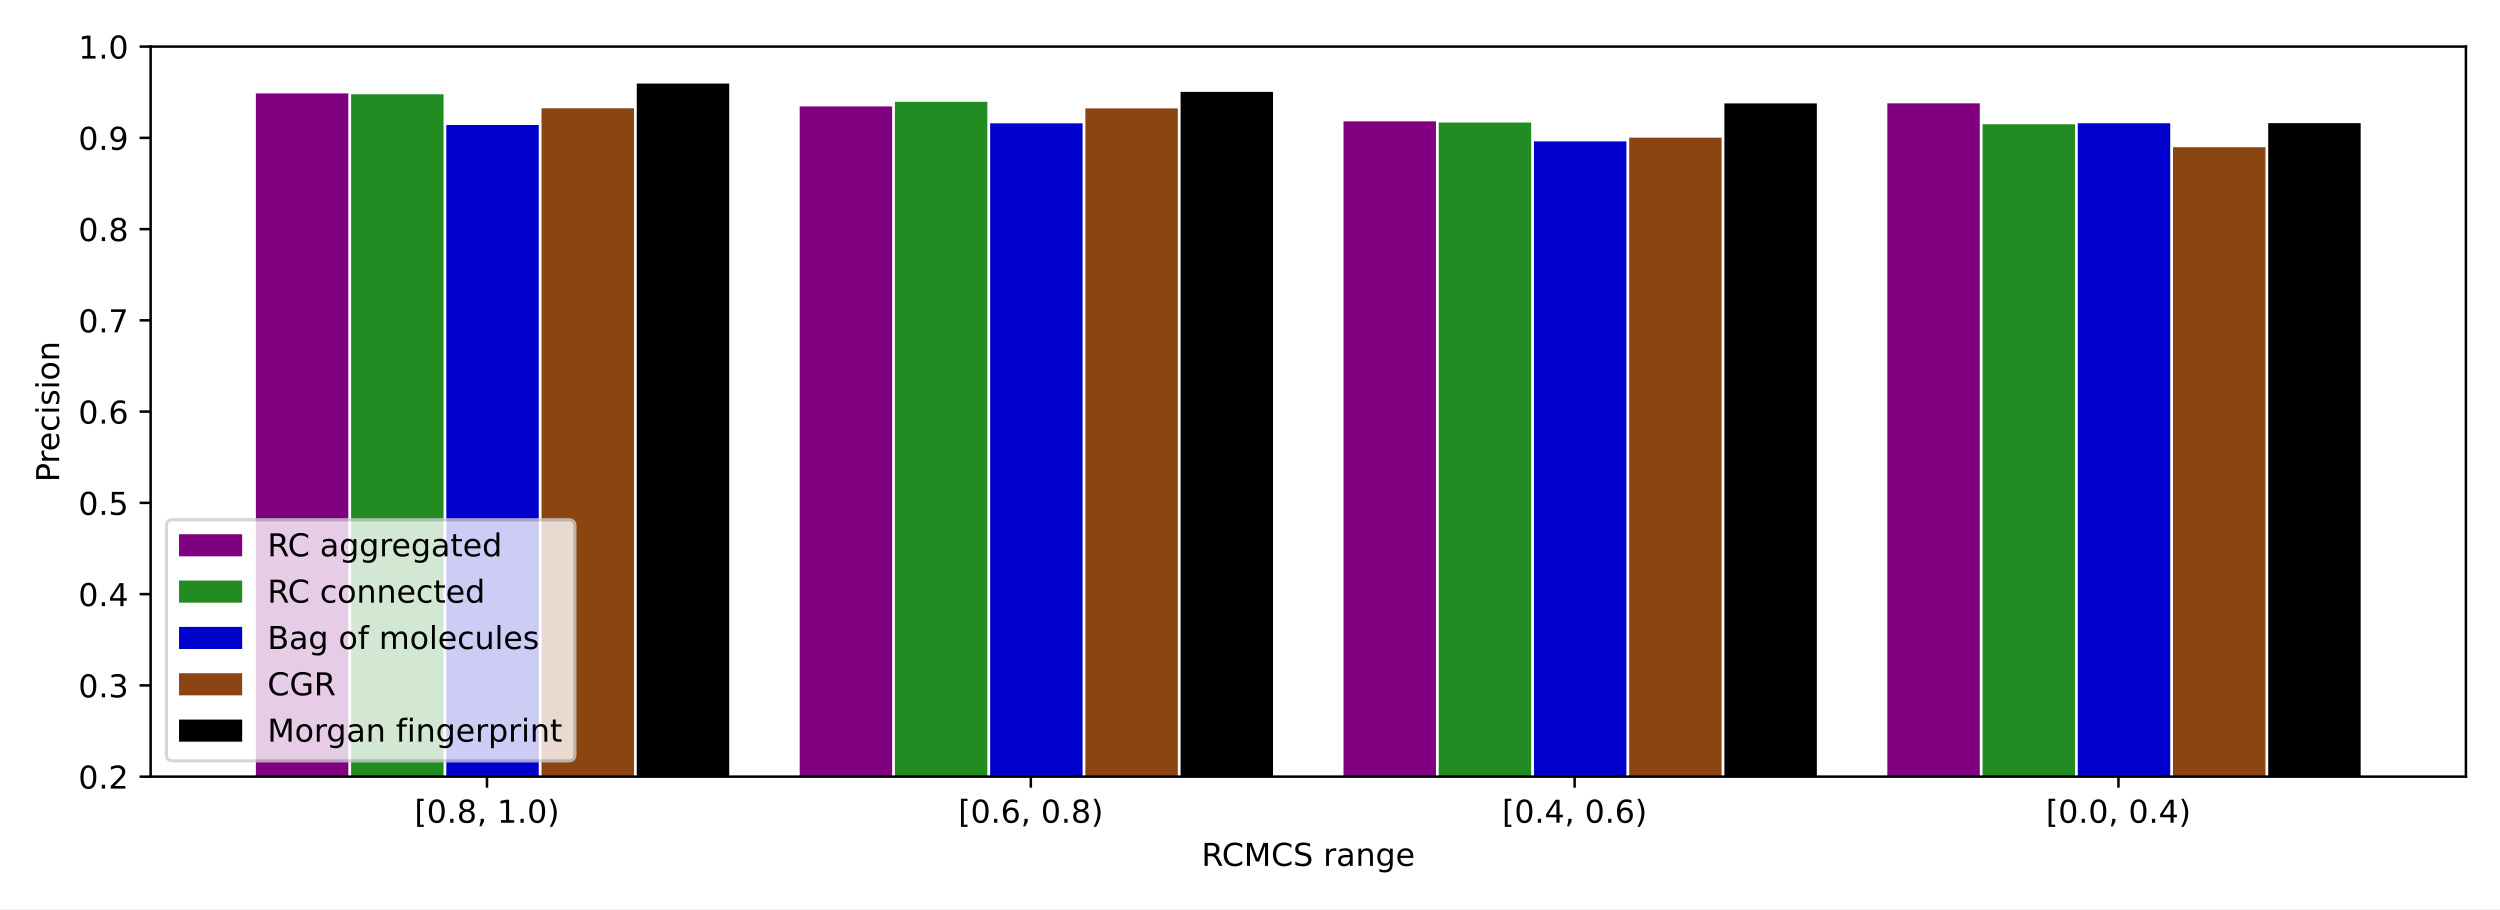
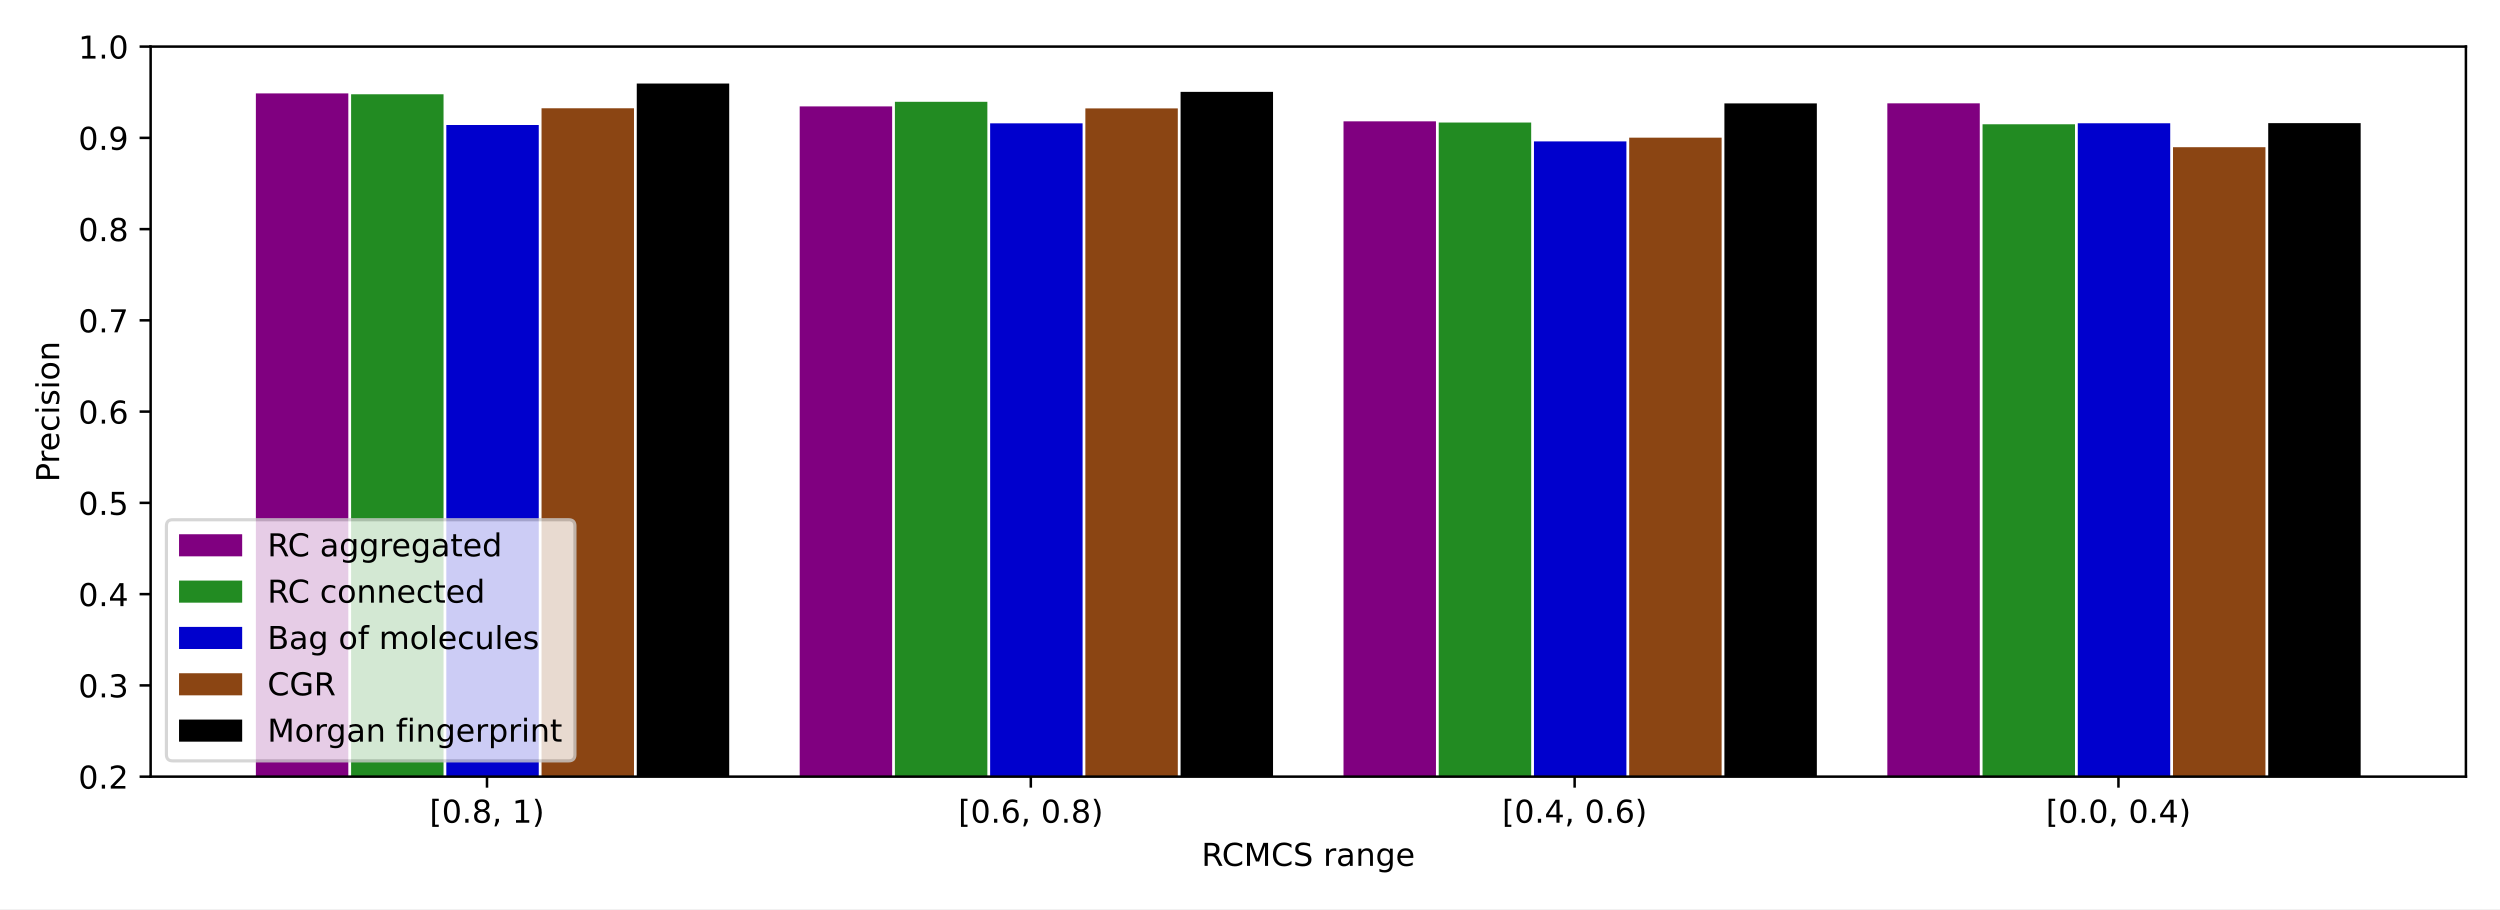
<svg xmlns="http://www.w3.org/2000/svg" xmlns:xlink="http://www.w3.org/1999/xlink" width="792pt" height="288pt" viewBox="0 0 792 288" version="1.1">
  <defs>
    <style type="text/css">*{stroke-linejoin: round; stroke-linecap: butt}</style>
  </defs>
  <g id="figure_1">
    <g id="patch_1">
      <path d="M 0 288  L 792 288  L 792 0  L 0 0  z " style="fill: #ffffff" />
    </g>
    <g id="axes_1">
      <g id="patch_2">
        <path d="M 47.72 246.04  L 781.2 246.04  L 781.2 14.76  L 47.72 14.76  z " style="fill: #ffffff" />
      </g>
      <g id="patch_3">
-         <path d="M 141.393 303.86  L 170.681 303.86  L 170.681 39.601  L 141.393 39.601  z " clip-path="url(#paa9337cca9)" style="fill: #0000cd" />
+         <path d="M 141.393 303.86  L 170.681 303.86  L 170.681 39.601  L 141.393 39.601  z " clip-path="url(#p1f271dd39b)" style="fill: #0000cd" />
      </g>
      <g id="patch_4">
-         <path d="M 81.06 303.86  L 110.348 303.86  L 110.348 29.58  L 81.06 29.58  z " clip-path="url(#paa9337cca9)" style="fill: #800080" />
+         <path d="M 81.06 303.86  L 110.348 303.86  L 110.348 29.58  L 81.06 29.58  z " clip-path="url(#p1f271dd39b)" style="fill: #800080" />
      </g>
      <g id="patch_5">
-         <path d="M 111.227 303.86  L 140.514 303.86  L 140.514 29.857  L 111.227 29.857  z " clip-path="url(#paa9337cca9)" style="fill: #228b22" />
+         <path d="M 111.227 303.86  L 140.514 303.86  L 140.514 29.857  L 111.227 29.857  z " clip-path="url(#p1f271dd39b)" style="fill: #228b22" />
      </g>
      <g id="patch_6">
-         <path d="M 201.726 303.86  L 231.014 303.86  L 231.014 26.474  L 201.726 26.474  z " clip-path="url(#paa9337cca9)" />
+         <path d="M 201.726 303.86  L 231.014 303.86  L 231.014 26.474  L 201.726 26.474  z " clip-path="url(#p1f271dd39b)" />
      </g>
      <g id="patch_7">
-         <path d="M 171.56 303.86  L 200.848 303.86  L 200.848 34.3  L 171.56 34.3  z " clip-path="url(#paa9337cca9)" style="fill: #8b4513" />
+         <path d="M 171.56 303.86  L 200.848 303.86  L 200.848 34.3  L 171.56 34.3  z " clip-path="url(#p1f271dd39b)" style="fill: #8b4513" />
      </g>
      <g id="patch_8">
-         <path d="M 313.675 303.86  L 342.963 303.86  L 342.963 39.075  L 313.675 39.075  z " clip-path="url(#paa9337cca9)" style="fill: #0000cd" />
+         <path d="M 313.675 303.86  L 342.963 303.86  L 342.963 39.075  L 313.675 39.075  z " clip-path="url(#p1f271dd39b)" style="fill: #0000cd" />
      </g>
      <g id="patch_9">
-         <path d="M 253.342 303.86  L 282.63 303.86  L 282.63 33.717  L 253.342 33.717  z " clip-path="url(#paa9337cca9)" style="fill: #800080" />
+         <path d="M 253.342 303.86  L 282.63 303.86  L 282.63 33.717  L 253.342 33.717  z " clip-path="url(#p1f271dd39b)" style="fill: #800080" />
      </g>
      <g id="patch_10">
-         <path d="M 283.509 303.86  L 312.796 303.86  L 312.796 32.243  L 283.509 32.243  z " clip-path="url(#paa9337cca9)" style="fill: #228b22" />
+         <path d="M 283.509 303.86  L 312.796 303.86  L 312.796 32.243  L 283.509 32.243  z " clip-path="url(#p1f271dd39b)" style="fill: #228b22" />
      </g>
      <g id="patch_11">
-         <path d="M 374.008 303.86  L 403.296 303.86  L 403.296 29.098  L 374.008 29.098  z " clip-path="url(#paa9337cca9)" />
+         <path d="M 374.008 303.86  L 403.296 303.86  L 403.296 29.098  L 374.008 29.098  z " clip-path="url(#p1f271dd39b)" />
      </g>
      <g id="patch_12">
-         <path d="M 343.842 303.86  L 373.13 303.86  L 373.13 34.347  L 343.842 34.347  z " clip-path="url(#paa9337cca9)" style="fill: #8b4513" />
+         <path d="M 343.842 303.86  L 373.13 303.86  L 373.13 34.347  L 343.842 34.347  z " clip-path="url(#p1f271dd39b)" style="fill: #8b4513" />
      </g>
      <g id="patch_13">
-         <path d="M 485.957 303.86  L 515.245 303.86  L 515.245 44.803  L 485.957 44.803  z " clip-path="url(#paa9337cca9)" style="fill: #0000cd" />
+         <path d="M 485.957 303.86  L 515.245 303.86  L 515.245 44.803  L 485.957 44.803  z " clip-path="url(#p1f271dd39b)" style="fill: #0000cd" />
      </g>
      <g id="patch_14">
-         <path d="M 425.624 303.86  L 454.912 303.86  L 454.912 38.434  L 425.624 38.434  z " clip-path="url(#paa9337cca9)" style="fill: #800080" />
+         <path d="M 425.624 303.86  L 454.912 303.86  L 454.912 38.434  L 425.624 38.434  z " clip-path="url(#p1f271dd39b)" style="fill: #800080" />
      </g>
      <g id="patch_15">
-         <path d="M 455.79 303.86  L 485.078 303.86  L 485.078 38.812  L 455.79 38.812  z " clip-path="url(#paa9337cca9)" style="fill: #228b22" />
+         <path d="M 455.79 303.86  L 485.078 303.86  L 485.078 38.812  L 455.79 38.812  z " clip-path="url(#p1f271dd39b)" style="fill: #228b22" />
      </g>
      <g id="patch_16">
-         <path d="M 546.29 303.86  L 575.578 303.86  L 575.578 32.766  L 546.29 32.766  z " clip-path="url(#paa9337cca9)" />
+         <path d="M 546.29 303.86  L 575.578 303.86  L 575.578 32.766  L 546.29 32.766  z " clip-path="url(#p1f271dd39b)" />
      </g>
      <g id="patch_17">
-         <path d="M 516.124 303.86  L 545.411 303.86  L 545.411 43.619  L 516.124 43.619  z " clip-path="url(#paa9337cca9)" style="fill: #8b4513" />
+         <path d="M 516.124 303.86  L 545.411 303.86  L 545.411 43.619  L 516.124 43.619  z " clip-path="url(#p1f271dd39b)" style="fill: #8b4513" />
      </g>
      <g id="patch_18">
-         <path d="M 658.239 303.86  L 687.527 303.86  L 687.527 39.043  L 658.239 39.043  z " clip-path="url(#paa9337cca9)" style="fill: #0000cd" />
+         <path d="M 658.239 303.86  L 687.527 303.86  L 687.527 39.043  L 658.239 39.043  z " clip-path="url(#p1f271dd39b)" style="fill: #0000cd" />
      </g>
      <g id="patch_19">
-         <path d="M 597.906 303.86  L 627.194 303.86  L 627.194 32.74  L 597.906 32.74  z " clip-path="url(#paa9337cca9)" style="fill: #800080" />
+         <path d="M 597.906 303.86  L 627.194 303.86  L 627.194 32.74  L 597.906 32.74  z " clip-path="url(#p1f271dd39b)" style="fill: #800080" />
      </g>
      <g id="patch_20">
-         <path d="M 628.072 303.86  L 657.36 303.86  L 657.36 39.358  L 628.072 39.358  z " clip-path="url(#paa9337cca9)" style="fill: #228b22" />
+         <path d="M 628.072 303.86  L 657.36 303.86  L 657.36 39.358  L 628.072 39.358  z " clip-path="url(#p1f271dd39b)" style="fill: #228b22" />
      </g>
      <g id="patch_21">
-         <path d="M 718.572 303.86  L 747.86 303.86  L 747.86 39.016  L 718.572 39.016  z " clip-path="url(#paa9337cca9)" />
+         <path d="M 718.572 303.86  L 747.86 303.86  L 747.86 39.016  L 718.572 39.016  z " clip-path="url(#p1f271dd39b)" />
      </g>
      <g id="patch_22">
-         <path d="M 688.406 303.86  L 717.693 303.86  L 717.693 46.634  L 688.406 46.634  z " clip-path="url(#paa9337cca9)" style="fill: #8b4513" />
+         <path d="M 688.406 303.86  L 717.693 303.86  L 717.693 46.634  L 688.406 46.634  z " clip-path="url(#p1f271dd39b)" style="fill: #8b4513" />
      </g>
      <g id="patch_23">
-         <path d="M 100.011 303.86  L 237.837 303.86  L 237.837 303.86  L 100.011 303.86  z " clip-path="url(#paa9337cca9)" style="fill: #800080" />
+         <path d="M 100.011 303.86  L 237.837 303.86  L 237.837 303.86  L 100.011 303.86  z " clip-path="url(#p1f271dd39b)" style="fill: #800080" />
      </g>
      <g id="patch_24">
-         <path d="M 100.011 303.86  L 237.837 303.86  L 237.837 303.86  L 100.011 303.86  z " clip-path="url(#paa9337cca9)" style="fill: #228b22" />
+         <path d="M 100.011 303.86  L 237.837 303.86  L 237.837 303.86  L 100.011 303.86  z " clip-path="url(#p1f271dd39b)" style="fill: #228b22" />
      </g>
      <g id="patch_25">
-         <path d="M 100.011 303.86  L 237.837 303.86  L 237.837 303.86  L 100.011 303.86  z " clip-path="url(#paa9337cca9)" style="fill: #0000cd" />
+         <path d="M 100.011 303.86  L 237.837 303.86  L 237.837 303.86  L 100.011 303.86  z " clip-path="url(#p1f271dd39b)" style="fill: #0000cd" />
      </g>
      <g id="patch_26">
-         <path d="M 100.011 303.86  L 237.837 303.86  L 237.837 303.86  L 100.011 303.86  z " clip-path="url(#paa9337cca9)" style="fill: #8b4513" />
+         <path d="M 100.011 303.86  L 237.837 303.86  L 237.837 303.86  L 100.011 303.86  z " clip-path="url(#p1f271dd39b)" style="fill: #8b4513" />
      </g>
      <g id="patch_27">
-         <path d="M 100.011 303.86  L 237.837 303.86  L 237.837 303.86  L 100.011 303.86  z " clip-path="url(#paa9337cca9)" />
+         <path d="M 100.011 303.86  L 237.837 303.86  L 237.837 303.86  L 100.011 303.86  z " clip-path="url(#p1f271dd39b)" />
      </g>
      <g id="matplotlib.axis_1">
        <g id="xtick_1">
          <g id="line2d_1">
            <defs>
-               <path id="ma7110523bd" d="M 0 0  L 0 3.5  " style="stroke: #000000; stroke-width: 0.8" />
-             </defs>
-             <g>
-               <use xlink:href="#ma7110523bd" x="154.28" y="246.04" style="stroke: #000000; stroke-width: 0.8" />
+               <path id="m449cb767a4" d="M 0 0  L 0 3.5  " style="stroke: #000000; stroke-width: 0.8" />
+             </defs>
+             <g>
+               <use xlink:href="#m449cb767a4" x="154.28" y="246.04" style="stroke: #000000; stroke-width: 0.8" />
            </g>
          </g>
          <g id="text_1">
-             <g transform="translate(131.297 260.6384) scale(0.1 -0.1)">
+             <g transform="translate(136.0673 260.6384) scale(0.1 -0.1)">
              <defs>
                <path id="DejaVuSans-5b" d="M 550 4863  L 1875 4863  L 1875 4416  L 1125 4416  L 1125 -397  L 1875 -397  L 1875 -844  L 550 -844  L 550 4863  z " transform="scale(0.015625)" />
                <path id="DejaVuSans-30" d="M 2034 4250  Q 1547 4250 1301 3770  Q 1056 3291 1056 2328  Q 1056 1369 1301 889  Q 1547 409 2034 409  Q 2525 409 2770 889  Q 3016 1369 3016 2328  Q 3016 3291 2770 3770  Q 2525 4250 2034 4250  z M 2034 4750  Q 2819 4750 3233 4129  Q 3647 3509 3647 2328  Q 3647 1150 3233 529  Q 2819 -91 2034 -91  Q 1250 -91 836 529  Q 422 1150 422 2328  Q 422 3509 836 4129  Q 1250 4750 2034 4750  z " transform="scale(0.015625)" />
                <path id="DejaVuSans-2e" d="M 684 794  L 1344 794  L 1344 0  L 684 0  L 684 794  z " transform="scale(0.015625)" />
                <path id="DejaVuSans-38" d="M 2034 2216  Q 1584 2216 1326 1975  Q 1069 1734 1069 1313  Q 1069 891 1326 650  Q 1584 409 2034 409  Q 2484 409 2743 651  Q 3003 894 3003 1313  Q 3003 1734 2745 1975  Q 2488 2216 2034 2216  z M 1403 2484  Q 997 2584 770 2862  Q 544 3141 544 3541  Q 544 4100 942 4425  Q 1341 4750 2034 4750  Q 2731 4750 3128 4425  Q 3525 4100 3525 3541  Q 3525 3141 3298 2862  Q 3072 2584 2669 2484  Q 3125 2378 3379 2068  Q 3634 1759 3634 1313  Q 3634 634 3220 271  Q 2806 -91 2034 -91  Q 1263 -91 848 271  Q 434 634 434 1313  Q 434 1759 690 2068  Q 947 2378 1403 2484  z M 1172 3481  Q 1172 3119 1398 2916  Q 1625 2713 2034 2713  Q 2441 2713 2670 2916  Q 2900 3119 2900 3481  Q 2900 3844 2670 4047  Q 2441 4250 2034 4250  Q 1625 4250 1398 4047  Q 1172 3844 1172 3481  z " transform="scale(0.015625)" />
                <path id="DejaVuSans-2c" d="M 750 794  L 1409 794  L 1409 256  L 897 -744  L 494 -744  L 750 256  L 750 794  z " transform="scale(0.015625)" />
                <path id="DejaVuSans-20" transform="scale(0.015625)" />
                <path id="DejaVuSans-31" d="M 794 531  L 1825 531  L 1825 4091  L 703 3866  L 703 4441  L 1819 4666  L 2450 4666  L 2450 531  L 3481 531  L 3481 0  L 794 0  L 794 531  z " transform="scale(0.015625)" />
                <path id="DejaVuSans-29" d="M 513 4856  L 1013 4856  Q 1481 4119 1714 3412  Q 1947 2706 1947 2009  Q 1947 1309 1714 600  Q 1481 -109 1013 -844  L 513 -844  Q 928 -128 1133 580  Q 1338 1288 1338 2009  Q 1338 2731 1133 3434  Q 928 4138 513 4856  z " transform="scale(0.015625)" />
              </defs>
              <use xlink:href="#DejaVuSans-5b" />
              <use xlink:href="#DejaVuSans-30" x="39.014" />
              <use xlink:href="#DejaVuSans-2e" x="102.637" />
              <use xlink:href="#DejaVuSans-38" x="134.424" />
              <use xlink:href="#DejaVuSans-2c" x="198.047" />
              <use xlink:href="#DejaVuSans-20" x="229.834" />
              <use xlink:href="#DejaVuSans-31" x="261.621" />
-               <use xlink:href="#DejaVuSans-2e" x="325.244" />
-               <use xlink:href="#DejaVuSans-30" x="357.031" />
-               <use xlink:href="#DejaVuSans-29" x="420.654" />
+               <use xlink:href="#DejaVuSans-29" x="325.244" />
            </g>
          </g>
        </g>
        <g id="xtick_2">
          <g id="line2d_2">
            <g>
-               <use xlink:href="#ma7110523bd" x="326.562" y="246.04" style="stroke: #000000; stroke-width: 0.8" />
+               <use xlink:href="#m449cb767a4" x="326.562" y="246.04" style="stroke: #000000; stroke-width: 0.8" />
            </g>
          </g>
          <g id="text_2">
            <g transform="translate(303.5789 260.6384) scale(0.1 -0.1)">
              <defs>
                <path id="DejaVuSans-36" d="M 2113 2584  Q 1688 2584 1439 2293  Q 1191 2003 1191 1497  Q 1191 994 1439 701  Q 1688 409 2113 409  Q 2538 409 2786 701  Q 3034 994 3034 1497  Q 3034 2003 2786 2293  Q 2538 2584 2113 2584  z M 3366 4563  L 3366 3988  Q 3128 4100 2886 4159  Q 2644 4219 2406 4219  Q 1781 4219 1451 3797  Q 1122 3375 1075 2522  Q 1259 2794 1537 2939  Q 1816 3084 2150 3084  Q 2853 3084 3261 2657  Q 3669 2231 3669 1497  Q 3669 778 3244 343  Q 2819 -91 2113 -91  Q 1303 -91 875 529  Q 447 1150 447 2328  Q 447 3434 972 4092  Q 1497 4750 2381 4750  Q 2619 4750 2861 4703  Q 3103 4656 3366 4563  z " transform="scale(0.015625)" />
              </defs>
              <use xlink:href="#DejaVuSans-5b" />
              <use xlink:href="#DejaVuSans-30" x="39.014" />
              <use xlink:href="#DejaVuSans-2e" x="102.637" />
              <use xlink:href="#DejaVuSans-36" x="134.424" />
              <use xlink:href="#DejaVuSans-2c" x="198.047" />
              <use xlink:href="#DejaVuSans-20" x="229.834" />
              <use xlink:href="#DejaVuSans-30" x="261.621" />
              <use xlink:href="#DejaVuSans-2e" x="325.244" />
              <use xlink:href="#DejaVuSans-38" x="357.031" />
              <use xlink:href="#DejaVuSans-29" x="420.654" />
            </g>
          </g>
        </g>
        <g id="xtick_3">
          <g id="line2d_3">
            <g>
-               <use xlink:href="#ma7110523bd" x="498.844" y="246.04" style="stroke: #000000; stroke-width: 0.8" />
+               <use xlink:href="#m449cb767a4" x="498.844" y="246.04" style="stroke: #000000; stroke-width: 0.8" />
            </g>
          </g>
          <g id="text_3">
            <g transform="translate(475.8609 260.6384) scale(0.1 -0.1)">
              <defs>
                <path id="DejaVuSans-34" d="M 2419 4116  L 825 1625  L 2419 1625  L 2419 4116  z M 2253 4666  L 3047 4666  L 3047 1625  L 3713 1625  L 3713 1100  L 3047 1100  L 3047 0  L 2419 0  L 2419 1100  L 313 1100  L 313 1709  L 2253 4666  z " transform="scale(0.015625)" />
              </defs>
              <use xlink:href="#DejaVuSans-5b" />
              <use xlink:href="#DejaVuSans-30" x="39.014" />
              <use xlink:href="#DejaVuSans-2e" x="102.637" />
              <use xlink:href="#DejaVuSans-34" x="134.424" />
              <use xlink:href="#DejaVuSans-2c" x="198.047" />
              <use xlink:href="#DejaVuSans-20" x="229.834" />
              <use xlink:href="#DejaVuSans-30" x="261.621" />
              <use xlink:href="#DejaVuSans-2e" x="325.244" />
              <use xlink:href="#DejaVuSans-36" x="357.031" />
              <use xlink:href="#DejaVuSans-29" x="420.654" />
            </g>
          </g>
        </g>
        <g id="xtick_4">
          <g id="line2d_4">
            <g>
-               <use xlink:href="#ma7110523bd" x="671.126" y="246.04" style="stroke: #000000; stroke-width: 0.8" />
+               <use xlink:href="#m449cb767a4" x="671.126" y="246.04" style="stroke: #000000; stroke-width: 0.8" />
            </g>
          </g>
          <g id="text_4">
            <g transform="translate(648.1428 260.6384) scale(0.1 -0.1)">
              <use xlink:href="#DejaVuSans-5b" />
              <use xlink:href="#DejaVuSans-30" x="39.014" />
              <use xlink:href="#DejaVuSans-2e" x="102.637" />
              <use xlink:href="#DejaVuSans-30" x="134.424" />
              <use xlink:href="#DejaVuSans-2c" x="198.047" />
              <use xlink:href="#DejaVuSans-20" x="229.834" />
              <use xlink:href="#DejaVuSans-30" x="261.621" />
              <use xlink:href="#DejaVuSans-2e" x="325.244" />
              <use xlink:href="#DejaVuSans-34" x="357.031" />
              <use xlink:href="#DejaVuSans-29" x="420.654" />
            </g>
          </g>
        </g>
        <g id="text_5">
          <g transform="translate(380.6366 274.3166) scale(0.1 -0.1)">
            <defs>
              <path id="DejaVuSans-52" d="M 2841 2188  Q 3044 2119 3236 1894  Q 3428 1669 3622 1275  L 4263 0  L 3584 0  L 2988 1197  Q 2756 1666 2539 1819  Q 2322 1972 1947 1972  L 1259 1972  L 1259 0  L 628 0  L 628 4666  L 2053 4666  Q 2853 4666 3247 4331  Q 3641 3997 3641 3322  Q 3641 2881 3436 2590  Q 3231 2300 2841 2188  z M 1259 4147  L 1259 2491  L 2053 2491  Q 2509 2491 2742 2702  Q 2975 2913 2975 3322  Q 2975 3731 2742 3939  Q 2509 4147 2053 4147  L 1259 4147  z " transform="scale(0.015625)" />
              <path id="DejaVuSans-43" d="M 4122 4306  L 4122 3641  Q 3803 3938 3442 4084  Q 3081 4231 2675 4231  Q 1875 4231 1450 3742  Q 1025 3253 1025 2328  Q 1025 1406 1450 917  Q 1875 428 2675 428  Q 3081 428 3442 575  Q 3803 722 4122 1019  L 4122 359  Q 3791 134 3420 21  Q 3050 -91 2638 -91  Q 1578 -91 968 557  Q 359 1206 359 2328  Q 359 3453 968 4101  Q 1578 4750 2638 4750  Q 3056 4750 3426 4639  Q 3797 4528 4122 4306  z " transform="scale(0.015625)" />
              <path id="DejaVuSans-4d" d="M 628 4666  L 1569 4666  L 2759 1491  L 3956 4666  L 4897 4666  L 4897 0  L 4281 0  L 4281 4097  L 3078 897  L 2444 897  L 1241 4097  L 1241 0  L 628 0  L 628 4666  z " transform="scale(0.015625)" />
              <path id="DejaVuSans-53" d="M 3425 4513  L 3425 3897  Q 3066 4069 2747 4153  Q 2428 4238 2131 4238  Q 1616 4238 1336 4038  Q 1056 3838 1056 3469  Q 1056 3159 1242 3001  Q 1428 2844 1947 2747  L 2328 2669  Q 3034 2534 3370 2195  Q 3706 1856 3706 1288  Q 3706 609 3251 259  Q 2797 -91 1919 -91  Q 1588 -91 1214 -16  Q 841 59 441 206  L 441 856  Q 825 641 1194 531  Q 1563 422 1919 422  Q 2459 422 2753 634  Q 3047 847 3047 1241  Q 3047 1584 2836 1778  Q 2625 1972 2144 2069  L 1759 2144  Q 1053 2284 737 2584  Q 422 2884 422 3419  Q 422 4038 858 4394  Q 1294 4750 2059 4750  Q 2388 4750 2728 4690  Q 3069 4631 3425 4513  z " transform="scale(0.015625)" />
              <path id="DejaVuSans-72" d="M 2631 2963  Q 2534 3019 2420 3045  Q 2306 3072 2169 3072  Q 1681 3072 1420 2755  Q 1159 2438 1159 1844  L 1159 0  L 581 0  L 581 3500  L 1159 3500  L 1159 2956  Q 1341 3275 1631 3429  Q 1922 3584 2338 3584  Q 2397 3584 2469 3576  Q 2541 3569 2628 3553  L 2631 2963  z " transform="scale(0.015625)" />
              <path id="DejaVuSans-61" d="M 2194 1759  Q 1497 1759 1228 1600  Q 959 1441 959 1056  Q 959 750 1161 570  Q 1363 391 1709 391  Q 2188 391 2477 730  Q 2766 1069 2766 1631  L 2766 1759  L 2194 1759  z M 3341 1997  L 3341 0  L 2766 0  L 2766 531  Q 2569 213 2275 61  Q 1981 -91 1556 -91  Q 1019 -91 701 211  Q 384 513 384 1019  Q 384 1609 779 1909  Q 1175 2209 1959 2209  L 2766 2209  L 2766 2266  Q 2766 2663 2505 2880  Q 2244 3097 1772 3097  Q 1472 3097 1187 3025  Q 903 2953 641 2809  L 641 3341  Q 956 3463 1253 3523  Q 1550 3584 1831 3584  Q 2591 3584 2966 3190  Q 3341 2797 3341 1997  z " transform="scale(0.015625)" />
              <path id="DejaVuSans-6e" d="M 3513 2113  L 3513 0  L 2938 0  L 2938 2094  Q 2938 2591 2744 2837  Q 2550 3084 2163 3084  Q 1697 3084 1428 2787  Q 1159 2491 1159 1978  L 1159 0  L 581 0  L 581 3500  L 1159 3500  L 1159 2956  Q 1366 3272 1645 3428  Q 1925 3584 2291 3584  Q 2894 3584 3203 3211  Q 3513 2838 3513 2113  z " transform="scale(0.015625)" />
              <path id="DejaVuSans-67" d="M 2906 1791  Q 2906 2416 2648 2759  Q 2391 3103 1925 3103  Q 1463 3103 1205 2759  Q 947 2416 947 1791  Q 947 1169 1205 825  Q 1463 481 1925 481  Q 2391 481 2648 825  Q 2906 1169 2906 1791  z M 3481 434  Q 3481 -459 3084 -895  Q 2688 -1331 1869 -1331  Q 1566 -1331 1297 -1286  Q 1028 -1241 775 -1147  L 775 -588  Q 1028 -725 1275 -790  Q 1522 -856 1778 -856  Q 2344 -856 2625 -561  Q 2906 -266 2906 331  L 2906 616  Q 2728 306 2450 153  Q 2172 0 1784 0  Q 1141 0 747 490  Q 353 981 353 1791  Q 353 2603 747 3093  Q 1141 3584 1784 3584  Q 2172 3584 2450 3431  Q 2728 3278 2906 2969  L 2906 3500  L 3481 3500  L 3481 434  z " transform="scale(0.015625)" />
              <path id="DejaVuSans-65" d="M 3597 1894  L 3597 1613  L 953 1613  Q 991 1019 1311 708  Q 1631 397 2203 397  Q 2534 397 2845 478  Q 3156 559 3463 722  L 3463 178  Q 3153 47 2828 -22  Q 2503 -91 2169 -91  Q 1331 -91 842 396  Q 353 884 353 1716  Q 353 2575 817 3079  Q 1281 3584 2069 3584  Q 2775 3584 3186 3129  Q 3597 2675 3597 1894  z M 3022 2063  Q 3016 2534 2758 2815  Q 2500 3097 2075 3097  Q 1594 3097 1305 2825  Q 1016 2553 972 2059  L 3022 2063  z " transform="scale(0.015625)" />
            </defs>
            <use xlink:href="#DejaVuSans-52" />
            <use xlink:href="#DejaVuSans-43" x="64.482" />
            <use xlink:href="#DejaVuSans-4d" x="134.307" />
            <use xlink:href="#DejaVuSans-43" x="220.586" />
            <use xlink:href="#DejaVuSans-53" x="290.41" />
            <use xlink:href="#DejaVuSans-20" x="353.887" />
            <use xlink:href="#DejaVuSans-72" x="385.674" />
            <use xlink:href="#DejaVuSans-61" x="426.787" />
            <use xlink:href="#DejaVuSans-6e" x="488.066" />
            <use xlink:href="#DejaVuSans-67" x="551.445" />
            <use xlink:href="#DejaVuSans-65" x="614.922" />
          </g>
        </g>
      </g>
      <g id="matplotlib.axis_2">
        <g id="ytick_1">
          <g id="line2d_5">
            <defs>
-               <path id="m94371cc0df" d="M 0 0  L -3.5 0  " style="stroke: #000000; stroke-width: 0.8" />
-             </defs>
-             <g>
-               <use xlink:href="#m94371cc0df" x="47.72" y="246.04" style="stroke: #000000; stroke-width: 0.8" />
+               <path id="m3ed11bfe1f" d="M 0 0  L -3.5 0  " style="stroke: #000000; stroke-width: 0.8" />
+             </defs>
+             <g>
+               <use xlink:href="#m3ed11bfe1f" x="47.72" y="246.04" style="stroke: #000000; stroke-width: 0.8" />
            </g>
          </g>
          <g id="text_6">
            <g transform="translate(24.81687 249.8392) scale(0.1 -0.1)">
              <defs>
                <path id="DejaVuSans-32" d="M 1228 531  L 3431 531  L 3431 0  L 469 0  L 469 531  Q 828 903 1448 1529  Q 2069 2156 2228 2338  Q 2531 2678 2651 2914  Q 2772 3150 2772 3378  Q 2772 3750 2511 3984  Q 2250 4219 1831 4219  Q 1534 4219 1204 4116  Q 875 4013 500 3803  L 500 4441  Q 881 4594 1212 4672  Q 1544 4750 1819 4750  Q 2544 4750 2975 4387  Q 3406 4025 3406 3419  Q 3406 3131 3298 2873  Q 3191 2616 2906 2266  Q 2828 2175 2409 1742  Q 1991 1309 1228 531  z " transform="scale(0.015625)" />
              </defs>
              <use xlink:href="#DejaVuSans-30" />
              <use xlink:href="#DejaVuSans-2e" x="63.623" />
              <use xlink:href="#DejaVuSans-32" x="95.41" />
            </g>
          </g>
        </g>
        <g id="ytick_2">
          <g id="line2d_6">
            <g>
-               <use xlink:href="#m94371cc0df" x="47.72" y="217.13" style="stroke: #000000; stroke-width: 0.8" />
+               <use xlink:href="#m3ed11bfe1f" x="47.72" y="217.13" style="stroke: #000000; stroke-width: 0.8" />
            </g>
          </g>
          <g id="text_7">
            <g transform="translate(24.81687 220.9292) scale(0.1 -0.1)">
              <defs>
                <path id="DejaVuSans-33" d="M 2597 2516  Q 3050 2419 3304 2112  Q 3559 1806 3559 1356  Q 3559 666 3084 287  Q 2609 -91 1734 -91  Q 1441 -91 1130 -33  Q 819 25 488 141  L 488 750  Q 750 597 1062 519  Q 1375 441 1716 441  Q 2309 441 2620 675  Q 2931 909 2931 1356  Q 2931 1769 2642 2001  Q 2353 2234 1838 2234  L 1294 2234  L 1294 2753  L 1863 2753  Q 2328 2753 2575 2939  Q 2822 3125 2822 3475  Q 2822 3834 2567 4026  Q 2313 4219 1838 4219  Q 1578 4219 1281 4162  Q 984 4106 628 3988  L 628 4550  Q 988 4650 1302 4700  Q 1616 4750 1894 4750  Q 2613 4750 3031 4423  Q 3450 4097 3450 3541  Q 3450 3153 3228 2886  Q 3006 2619 2597 2516  z " transform="scale(0.015625)" />
              </defs>
              <use xlink:href="#DejaVuSans-30" />
              <use xlink:href="#DejaVuSans-2e" x="63.623" />
              <use xlink:href="#DejaVuSans-33" x="95.41" />
            </g>
          </g>
        </g>
        <g id="ytick_3">
          <g id="line2d_7">
            <g>
-               <use xlink:href="#m94371cc0df" x="47.72" y="188.22" style="stroke: #000000; stroke-width: 0.8" />
+               <use xlink:href="#m3ed11bfe1f" x="47.72" y="188.22" style="stroke: #000000; stroke-width: 0.8" />
            </g>
          </g>
          <g id="text_8">
            <g transform="translate(24.81687 192.0192) scale(0.1 -0.1)">
              <use xlink:href="#DejaVuSans-30" />
              <use xlink:href="#DejaVuSans-2e" x="63.623" />
              <use xlink:href="#DejaVuSans-34" x="95.41" />
            </g>
          </g>
        </g>
        <g id="ytick_4">
          <g id="line2d_8">
            <g>
-               <use xlink:href="#m94371cc0df" x="47.72" y="159.31" style="stroke: #000000; stroke-width: 0.8" />
+               <use xlink:href="#m3ed11bfe1f" x="47.72" y="159.31" style="stroke: #000000; stroke-width: 0.8" />
            </g>
          </g>
          <g id="text_9">
            <g transform="translate(24.81687 163.1092) scale(0.1 -0.1)">
              <defs>
                <path id="DejaVuSans-35" d="M 691 4666  L 3169 4666  L 3169 4134  L 1269 4134  L 1269 2991  Q 1406 3038 1543 3061  Q 1681 3084 1819 3084  Q 2600 3084 3056 2656  Q 3513 2228 3513 1497  Q 3513 744 3044 326  Q 2575 -91 1722 -91  Q 1428 -91 1123 -41  Q 819 9 494 109  L 494 744  Q 775 591 1075 516  Q 1375 441 1709 441  Q 2250 441 2565 725  Q 2881 1009 2881 1497  Q 2881 1984 2565 2268  Q 2250 2553 1709 2553  Q 1456 2553 1204 2497  Q 953 2441 691 2322  L 691 4666  z " transform="scale(0.015625)" />
              </defs>
              <use xlink:href="#DejaVuSans-30" />
              <use xlink:href="#DejaVuSans-2e" x="63.623" />
              <use xlink:href="#DejaVuSans-35" x="95.41" />
            </g>
          </g>
        </g>
        <g id="ytick_5">
          <g id="line2d_9">
            <g>
-               <use xlink:href="#m94371cc0df" x="47.72" y="130.4" style="stroke: #000000; stroke-width: 0.8" />
+               <use xlink:href="#m3ed11bfe1f" x="47.72" y="130.4" style="stroke: #000000; stroke-width: 0.8" />
            </g>
          </g>
          <g id="text_10">
            <g transform="translate(24.81687 134.1992) scale(0.1 -0.1)">
              <use xlink:href="#DejaVuSans-30" />
              <use xlink:href="#DejaVuSans-2e" x="63.623" />
              <use xlink:href="#DejaVuSans-36" x="95.41" />
            </g>
          </g>
        </g>
        <g id="ytick_6">
          <g id="line2d_10">
            <g>
-               <use xlink:href="#m94371cc0df" x="47.72" y="101.49" style="stroke: #000000; stroke-width: 0.8" />
+               <use xlink:href="#m3ed11bfe1f" x="47.72" y="101.49" style="stroke: #000000; stroke-width: 0.8" />
            </g>
          </g>
          <g id="text_11">
            <g transform="translate(24.81687 105.2892) scale(0.1 -0.1)">
              <defs>
                <path id="DejaVuSans-37" d="M 525 4666  L 3525 4666  L 3525 4397  L 1831 0  L 1172 0  L 2766 4134  L 525 4134  L 525 4666  z " transform="scale(0.015625)" />
              </defs>
              <use xlink:href="#DejaVuSans-30" />
              <use xlink:href="#DejaVuSans-2e" x="63.623" />
              <use xlink:href="#DejaVuSans-37" x="95.41" />
            </g>
          </g>
        </g>
        <g id="ytick_7">
          <g id="line2d_11">
            <g>
-               <use xlink:href="#m94371cc0df" x="47.72" y="72.58" style="stroke: #000000; stroke-width: 0.8" />
+               <use xlink:href="#m3ed11bfe1f" x="47.72" y="72.58" style="stroke: #000000; stroke-width: 0.8" />
            </g>
          </g>
          <g id="text_12">
            <g transform="translate(24.81687 76.37922) scale(0.1 -0.1)">
              <use xlink:href="#DejaVuSans-30" />
              <use xlink:href="#DejaVuSans-2e" x="63.623" />
              <use xlink:href="#DejaVuSans-38" x="95.41" />
            </g>
          </g>
        </g>
        <g id="ytick_8">
          <g id="line2d_12">
            <g>
-               <use xlink:href="#m94371cc0df" x="47.72" y="43.67" style="stroke: #000000; stroke-width: 0.8" />
+               <use xlink:href="#m3ed11bfe1f" x="47.72" y="43.67" style="stroke: #000000; stroke-width: 0.8" />
            </g>
          </g>
          <g id="text_13">
            <g transform="translate(24.81687 47.46922) scale(0.1 -0.1)">
              <defs>
                <path id="DejaVuSans-39" d="M 703 97  L 703 672  Q 941 559 1184 500  Q 1428 441 1663 441  Q 2288 441 2617 861  Q 2947 1281 2994 2138  Q 2813 1869 2534 1725  Q 2256 1581 1919 1581  Q 1219 1581 811 2004  Q 403 2428 403 3163  Q 403 3881 828 4315  Q 1253 4750 1959 4750  Q 2769 4750 3195 4129  Q 3622 3509 3622 2328  Q 3622 1225 3098 567  Q 2575 -91 1691 -91  Q 1453 -91 1209 -44  Q 966 3 703 97  z M 1959 2075  Q 2384 2075 2632 2365  Q 2881 2656 2881 3163  Q 2881 3666 2632 3958  Q 2384 4250 1959 4250  Q 1534 4250 1286 3958  Q 1038 3666 1038 3163  Q 1038 2656 1286 2365  Q 1534 2075 1959 2075  z " transform="scale(0.015625)" />
              </defs>
              <use xlink:href="#DejaVuSans-30" />
              <use xlink:href="#DejaVuSans-2e" x="63.623" />
              <use xlink:href="#DejaVuSans-39" x="95.41" />
            </g>
          </g>
        </g>
        <g id="ytick_9">
          <g id="line2d_13">
            <g>
-               <use xlink:href="#m94371cc0df" x="47.72" y="14.76" style="stroke: #000000; stroke-width: 0.8" />
+               <use xlink:href="#m3ed11bfe1f" x="47.72" y="14.76" style="stroke: #000000; stroke-width: 0.8" />
            </g>
          </g>
          <g id="text_14">
            <g transform="translate(24.81687 18.55922) scale(0.1 -0.1)">
              <use xlink:href="#DejaVuSans-31" />
              <use xlink:href="#DejaVuSans-2e" x="63.623" />
              <use xlink:href="#DejaVuSans-30" x="95.41" />
            </g>
          </g>
        </g>
        <g id="text_15">
          <g transform="translate(18.73719 152.707) rotate(-90) scale(0.1 -0.1)">
            <defs>
              <path id="DejaVuSans-50" d="M 1259 4147  L 1259 2394  L 2053 2394  Q 2494 2394 2734 2622  Q 2975 2850 2975 3272  Q 2975 3691 2734 3919  Q 2494 4147 2053 4147  L 1259 4147  z M 628 4666  L 2053 4666  Q 2838 4666 3239 4311  Q 3641 3956 3641 3272  Q 3641 2581 3239 2228  Q 2838 1875 2053 1875  L 1259 1875  L 1259 0  L 628 0  L 628 4666  z " transform="scale(0.015625)" />
              <path id="DejaVuSans-63" d="M 3122 3366  L 3122 2828  Q 2878 2963 2633 3030  Q 2388 3097 2138 3097  Q 1578 3097 1268 2742  Q 959 2388 959 1747  Q 959 1106 1268 751  Q 1578 397 2138 397  Q 2388 397 2633 464  Q 2878 531 3122 666  L 3122 134  Q 2881 22 2623 -34  Q 2366 -91 2075 -91  Q 1284 -91 818 406  Q 353 903 353 1747  Q 353 2603 823 3093  Q 1294 3584 2113 3584  Q 2378 3584 2631 3529  Q 2884 3475 3122 3366  z " transform="scale(0.015625)" />
              <path id="DejaVuSans-69" d="M 603 3500  L 1178 3500  L 1178 0  L 603 0  L 603 3500  z M 603 4863  L 1178 4863  L 1178 4134  L 603 4134  L 603 4863  z " transform="scale(0.015625)" />
              <path id="DejaVuSans-73" d="M 2834 3397  L 2834 2853  Q 2591 2978 2328 3040  Q 2066 3103 1784 3103  Q 1356 3103 1142 2972  Q 928 2841 928 2578  Q 928 2378 1081 2264  Q 1234 2150 1697 2047  L 1894 2003  Q 2506 1872 2764 1633  Q 3022 1394 3022 966  Q 3022 478 2636 193  Q 2250 -91 1575 -91  Q 1294 -91 989 -36  Q 684 19 347 128  L 347 722  Q 666 556 975 473  Q 1284 391 1588 391  Q 1994 391 2212 530  Q 2431 669 2431 922  Q 2431 1156 2273 1281  Q 2116 1406 1581 1522  L 1381 1569  Q 847 1681 609 1914  Q 372 2147 372 2553  Q 372 3047 722 3315  Q 1072 3584 1716 3584  Q 2034 3584 2315 3537  Q 2597 3491 2834 3397  z " transform="scale(0.015625)" />
              <path id="DejaVuSans-6f" d="M 1959 3097  Q 1497 3097 1228 2736  Q 959 2375 959 1747  Q 959 1119 1226 758  Q 1494 397 1959 397  Q 2419 397 2687 759  Q 2956 1122 2956 1747  Q 2956 2369 2687 2733  Q 2419 3097 1959 3097  z M 1959 3584  Q 2709 3584 3137 3096  Q 3566 2609 3566 1747  Q 3566 888 3137 398  Q 2709 -91 1959 -91  Q 1206 -91 779 398  Q 353 888 353 1747  Q 353 2609 779 3096  Q 1206 3584 1959 3584  z " transform="scale(0.015625)" />
            </defs>
            <use xlink:href="#DejaVuSans-50" />
            <use xlink:href="#DejaVuSans-72" x="58.553" />
            <use xlink:href="#DejaVuSans-65" x="97.416" />
            <use xlink:href="#DejaVuSans-63" x="158.939" />
            <use xlink:href="#DejaVuSans-69" x="213.92" />
            <use xlink:href="#DejaVuSans-73" x="241.703" />
            <use xlink:href="#DejaVuSans-69" x="293.803" />
            <use xlink:href="#DejaVuSans-6f" x="321.586" />
            <use xlink:href="#DejaVuSans-6e" x="382.768" />
          </g>
        </g>
      </g>
      <g id="patch_28">
        <path d="M 47.72 246.04  L 47.72 14.76  " style="fill: none; stroke: #000000; stroke-width: 0.8; stroke-linejoin: miter; stroke-linecap: square" />
      </g>
      <g id="patch_29">
        <path d="M 781.2 246.04  L 781.2 14.76  " style="fill: none; stroke: #000000; stroke-width: 0.8; stroke-linejoin: miter; stroke-linecap: square" />
      </g>
      <g id="patch_30">
        <path d="M 47.72 246.04  L 781.2 246.04  " style="fill: none; stroke: #000000; stroke-width: 0.8; stroke-linejoin: miter; stroke-linecap: square" />
      </g>
      <g id="patch_31">
        <path d="M 47.72 14.76  L 781.2 14.76  " style="fill: none; stroke: #000000; stroke-width: 0.8; stroke-linejoin: miter; stroke-linecap: square" />
      </g>
      <g id="legend_1">
        <g id="patch_32">
          <path d="M 54.72 241.04  L 180.139 241.04  Q 182.139 241.04 182.139 239.04  L 182.139 166.649  Q 182.139 164.649 180.139 164.649  L 54.72 164.649  Q 52.72 164.649 52.72 166.649  L 52.72 239.04  Q 52.72 241.04 54.72 241.04  z " style="fill: #ffffff; opacity: 0.8; stroke: #cccccc; stroke-linejoin: miter" />
        </g>
        <g id="patch_33">
          <path d="M 56.72 176.248  L 76.72 176.248  L 76.72 169.248  L 56.72 169.248  z " style="fill: #800080" />
        </g>
        <g id="text_16">
          <g transform="translate(84.72 176.2478) scale(0.1 -0.1)">
            <defs>
              <path id="DejaVuSans-74" d="M 1172 4494  L 1172 3500  L 2356 3500  L 2356 3053  L 1172 3053  L 1172 1153  Q 1172 725 1289 603  Q 1406 481 1766 481  L 2356 481  L 2356 0  L 1766 0  Q 1100 0 847 248  Q 594 497 594 1153  L 594 3053  L 172 3053  L 172 3500  L 594 3500  L 594 4494  L 1172 4494  z " transform="scale(0.015625)" />
              <path id="DejaVuSans-64" d="M 2906 2969  L 2906 4863  L 3481 4863  L 3481 0  L 2906 0  L 2906 525  Q 2725 213 2448 61  Q 2172 -91 1784 -91  Q 1150 -91 751 415  Q 353 922 353 1747  Q 353 2572 751 3078  Q 1150 3584 1784 3584  Q 2172 3584 2448 3432  Q 2725 3281 2906 2969  z M 947 1747  Q 947 1113 1208 752  Q 1469 391 1925 391  Q 2381 391 2643 752  Q 2906 1113 2906 1747  Q 2906 2381 2643 2742  Q 2381 3103 1925 3103  Q 1469 3103 1208 2742  Q 947 2381 947 1747  z " transform="scale(0.015625)" />
            </defs>
            <use xlink:href="#DejaVuSans-52" />
            <use xlink:href="#DejaVuSans-43" x="64.482" />
            <use xlink:href="#DejaVuSans-20" x="134.307" />
            <use xlink:href="#DejaVuSans-61" x="166.094" />
            <use xlink:href="#DejaVuSans-67" x="227.373" />
            <use xlink:href="#DejaVuSans-67" x="290.85" />
            <use xlink:href="#DejaVuSans-72" x="354.326" />
            <use xlink:href="#DejaVuSans-65" x="393.189" />
            <use xlink:href="#DejaVuSans-67" x="454.713" />
            <use xlink:href="#DejaVuSans-61" x="518.189" />
            <use xlink:href="#DejaVuSans-74" x="579.469" />
            <use xlink:href="#DejaVuSans-65" x="618.678" />
            <use xlink:href="#DejaVuSans-64" x="680.201" />
          </g>
        </g>
        <g id="patch_34">
          <path d="M 56.72 190.926  L 76.72 190.926  L 76.72 183.926  L 56.72 183.926  z " style="fill: #228b22" />
        </g>
        <g id="text_17">
          <g transform="translate(84.72 190.9259) scale(0.1 -0.1)">
            <use xlink:href="#DejaVuSans-52" />
            <use xlink:href="#DejaVuSans-43" x="64.482" />
            <use xlink:href="#DejaVuSans-20" x="134.307" />
            <use xlink:href="#DejaVuSans-63" x="166.094" />
            <use xlink:href="#DejaVuSans-6f" x="221.074" />
            <use xlink:href="#DejaVuSans-6e" x="282.256" />
            <use xlink:href="#DejaVuSans-6e" x="345.635" />
            <use xlink:href="#DejaVuSans-65" x="409.014" />
            <use xlink:href="#DejaVuSans-63" x="470.537" />
            <use xlink:href="#DejaVuSans-74" x="525.518" />
            <use xlink:href="#DejaVuSans-65" x="564.727" />
            <use xlink:href="#DejaVuSans-64" x="626.25" />
          </g>
        </g>
        <g id="patch_35">
          <path d="M 56.72 205.604  L 76.72 205.604  L 76.72 198.604  L 56.72 198.604  z " style="fill: #0000cd" />
        </g>
        <g id="text_18">
          <g transform="translate(84.72 205.6041) scale(0.1 -0.1)">
            <defs>
              <path id="DejaVuSans-42" d="M 1259 2228  L 1259 519  L 2272 519  Q 2781 519 3026 730  Q 3272 941 3272 1375  Q 3272 1813 3026 2020  Q 2781 2228 2272 2228  L 1259 2228  z M 1259 4147  L 1259 2741  L 2194 2741  Q 2656 2741 2882 2914  Q 3109 3088 3109 3444  Q 3109 3797 2882 3972  Q 2656 4147 2194 4147  L 1259 4147  z M 628 4666  L 2241 4666  Q 2963 4666 3353 4366  Q 3744 4066 3744 3513  Q 3744 3084 3544 2831  Q 3344 2578 2956 2516  Q 3422 2416 3680 2098  Q 3938 1781 3938 1306  Q 3938 681 3513 340  Q 3088 0 2303 0  L 628 0  L 628 4666  z " transform="scale(0.015625)" />
              <path id="DejaVuSans-66" d="M 2375 4863  L 2375 4384  L 1825 4384  Q 1516 4384 1395 4259  Q 1275 4134 1275 3809  L 1275 3500  L 2222 3500  L 2222 3053  L 1275 3053  L 1275 0  L 697 0  L 697 3053  L 147 3053  L 147 3500  L 697 3500  L 697 3744  Q 697 4328 969 4595  Q 1241 4863 1831 4863  L 2375 4863  z " transform="scale(0.015625)" />
              <path id="DejaVuSans-6d" d="M 3328 2828  Q 3544 3216 3844 3400  Q 4144 3584 4550 3584  Q 5097 3584 5394 3201  Q 5691 2819 5691 2113  L 5691 0  L 5113 0  L 5113 2094  Q 5113 2597 4934 2840  Q 4756 3084 4391 3084  Q 3944 3084 3684 2787  Q 3425 2491 3425 1978  L 3425 0  L 2847 0  L 2847 2094  Q 2847 2600 2669 2842  Q 2491 3084 2119 3084  Q 1678 3084 1418 2786  Q 1159 2488 1159 1978  L 1159 0  L 581 0  L 581 3500  L 1159 3500  L 1159 2956  Q 1356 3278 1631 3431  Q 1906 3584 2284 3584  Q 2666 3584 2933 3390  Q 3200 3197 3328 2828  z " transform="scale(0.015625)" />
              <path id="DejaVuSans-6c" d="M 603 4863  L 1178 4863  L 1178 0  L 603 0  L 603 4863  z " transform="scale(0.015625)" />
              <path id="DejaVuSans-75" d="M 544 1381  L 544 3500  L 1119 3500  L 1119 1403  Q 1119 906 1312 657  Q 1506 409 1894 409  Q 2359 409 2629 706  Q 2900 1003 2900 1516  L 2900 3500  L 3475 3500  L 3475 0  L 2900 0  L 2900 538  Q 2691 219 2414 64  Q 2138 -91 1772 -91  Q 1169 -91 856 284  Q 544 659 544 1381  z M 1991 3584  L 1991 3584  z " transform="scale(0.015625)" />
            </defs>
            <use xlink:href="#DejaVuSans-42" />
            <use xlink:href="#DejaVuSans-61" x="68.604" />
            <use xlink:href="#DejaVuSans-67" x="129.883" />
            <use xlink:href="#DejaVuSans-20" x="193.359" />
            <use xlink:href="#DejaVuSans-6f" x="225.146" />
            <use xlink:href="#DejaVuSans-66" x="286.328" />
            <use xlink:href="#DejaVuSans-20" x="321.533" />
            <use xlink:href="#DejaVuSans-6d" x="353.32" />
            <use xlink:href="#DejaVuSans-6f" x="450.732" />
            <use xlink:href="#DejaVuSans-6c" x="511.914" />
            <use xlink:href="#DejaVuSans-65" x="539.697" />
            <use xlink:href="#DejaVuSans-63" x="601.221" />
            <use xlink:href="#DejaVuSans-75" x="656.201" />
            <use xlink:href="#DejaVuSans-6c" x="719.58" />
            <use xlink:href="#DejaVuSans-65" x="747.363" />
            <use xlink:href="#DejaVuSans-73" x="808.887" />
          </g>
        </g>
        <g id="patch_36">
          <path d="M 56.72 220.282  L 76.72 220.282  L 76.72 213.282  L 56.72 213.282  z " style="fill: #8b4513" />
        </g>
        <g id="text_19">
          <g transform="translate(84.72 220.2822) scale(0.1 -0.1)">
            <defs>
              <path id="DejaVuSans-47" d="M 3809 666  L 3809 1919  L 2778 1919  L 2778 2438  L 4434 2438  L 4434 434  Q 4069 175 3628 42  Q 3188 -91 2688 -91  Q 1594 -91 976 548  Q 359 1188 359 2328  Q 359 3472 976 4111  Q 1594 4750 2688 4750  Q 3144 4750 3555 4637  Q 3966 4525 4313 4306  L 4313 3634  Q 3963 3931 3569 4081  Q 3175 4231 2741 4231  Q 1884 4231 1454 3753  Q 1025 3275 1025 2328  Q 1025 1384 1454 906  Q 1884 428 2741 428  Q 3075 428 3337 486  Q 3600 544 3809 666  z " transform="scale(0.015625)" />
            </defs>
            <use xlink:href="#DejaVuSans-43" />
            <use xlink:href="#DejaVuSans-47" x="69.824" />
            <use xlink:href="#DejaVuSans-52" x="147.314" />
          </g>
        </g>
        <g id="patch_37">
          <path d="M 56.72 234.96  L 76.72 234.96  L 76.72 227.96  L 56.72 227.96  z " />
        </g>
        <g id="text_20">
          <g transform="translate(84.72 234.9603) scale(0.1 -0.1)">
            <defs>
              <path id="DejaVuSans-70" d="M 1159 525  L 1159 -1331  L 581 -1331  L 581 3500  L 1159 3500  L 1159 2969  Q 1341 3281 1617 3432  Q 1894 3584 2278 3584  Q 2916 3584 3314 3078  Q 3713 2572 3713 1747  Q 3713 922 3314 415  Q 2916 -91 2278 -91  Q 1894 -91 1617 61  Q 1341 213 1159 525  z M 3116 1747  Q 3116 2381 2855 2742  Q 2594 3103 2138 3103  Q 1681 3103 1420 2742  Q 1159 2381 1159 1747  Q 1159 1113 1420 752  Q 1681 391 2138 391  Q 2594 391 2855 752  Q 3116 1113 3116 1747  z " transform="scale(0.015625)" />
            </defs>
            <use xlink:href="#DejaVuSans-4d" />
            <use xlink:href="#DejaVuSans-6f" x="86.279" />
            <use xlink:href="#DejaVuSans-72" x="147.461" />
            <use xlink:href="#DejaVuSans-67" x="186.824" />
            <use xlink:href="#DejaVuSans-61" x="250.301" />
            <use xlink:href="#DejaVuSans-6e" x="311.58" />
            <use xlink:href="#DejaVuSans-20" x="374.959" />
            <use xlink:href="#DejaVuSans-66" x="406.746" />
            <use xlink:href="#DejaVuSans-69" x="441.951" />
            <use xlink:href="#DejaVuSans-6e" x="469.734" />
            <use xlink:href="#DejaVuSans-67" x="533.113" />
            <use xlink:href="#DejaVuSans-65" x="596.59" />
            <use xlink:href="#DejaVuSans-72" x="658.113" />
            <use xlink:href="#DejaVuSans-70" x="699.227" />
            <use xlink:href="#DejaVuSans-72" x="762.703" />
            <use xlink:href="#DejaVuSans-69" x="803.816" />
            <use xlink:href="#DejaVuSans-6e" x="831.6" />
            <use xlink:href="#DejaVuSans-74" x="894.979" />
          </g>
        </g>
      </g>
    </g>
  </g>
  <defs>
-     <clipPath id="paa9337cca9">
+     <clipPath id="p1f271dd39b">
      <rect x="47.72" y="14.76" width="733.48" height="231.28" />
    </clipPath>
  </defs>
</svg>
